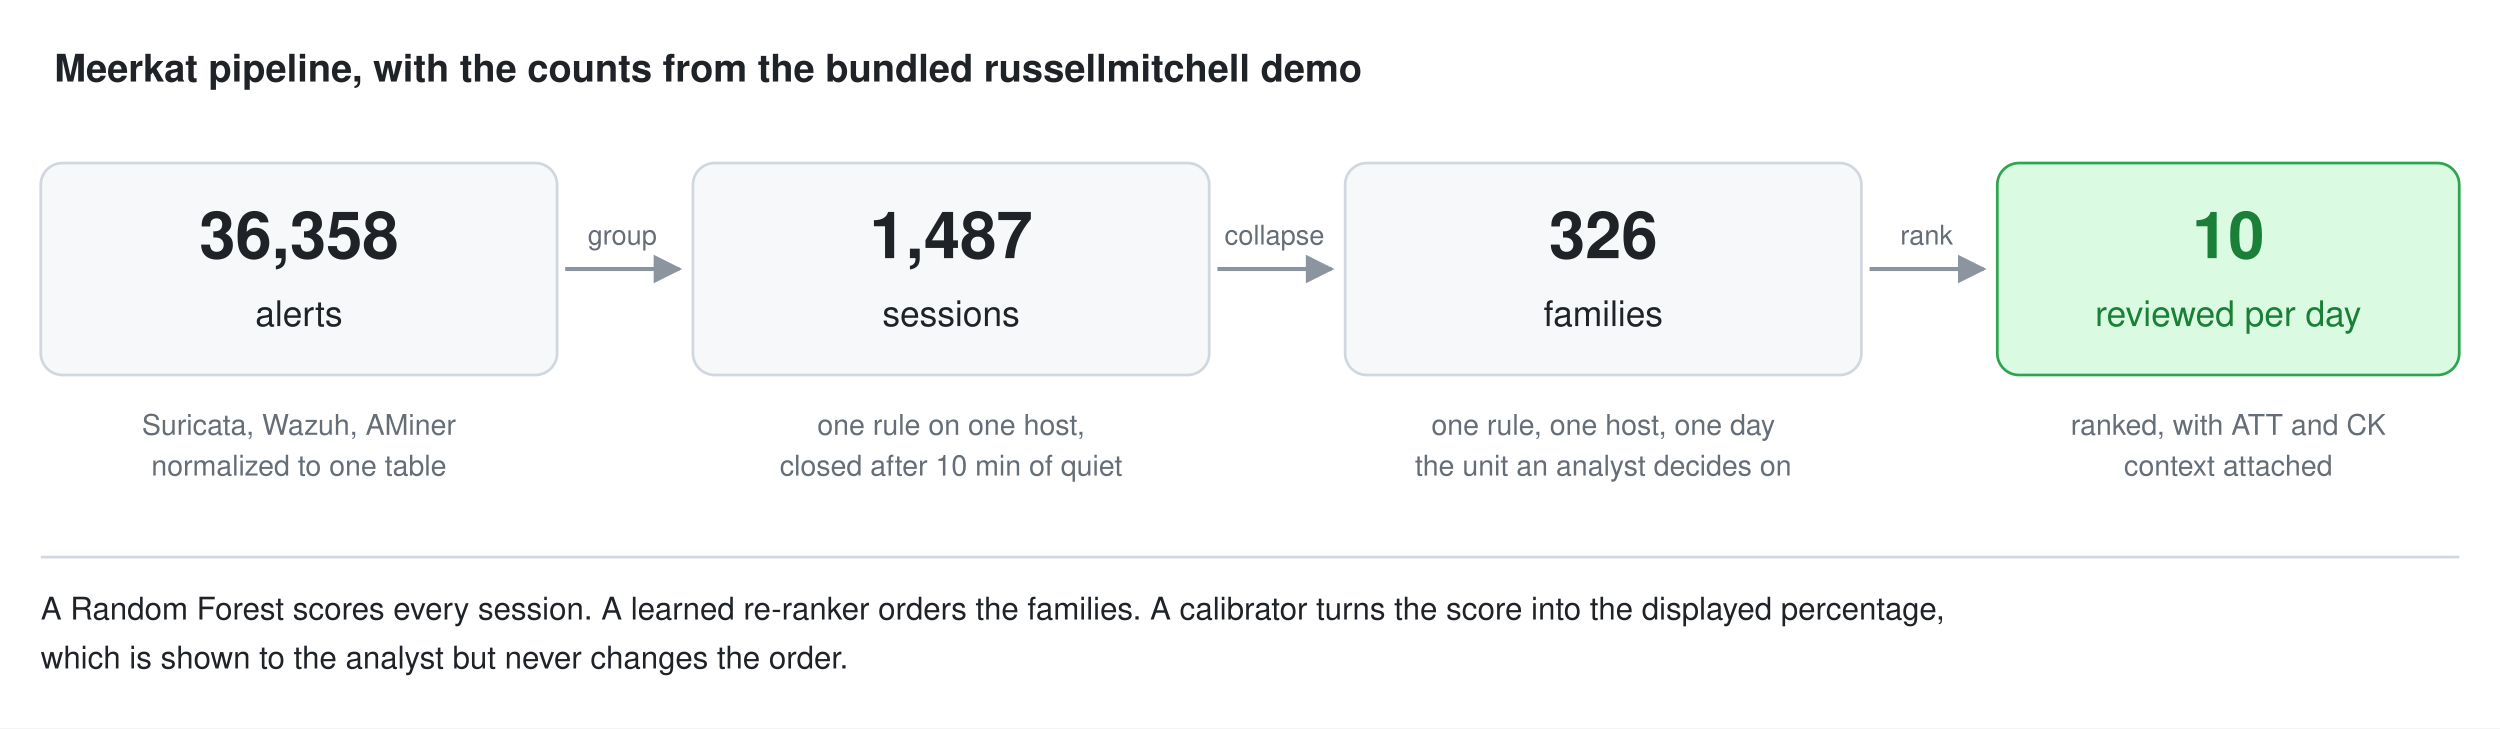
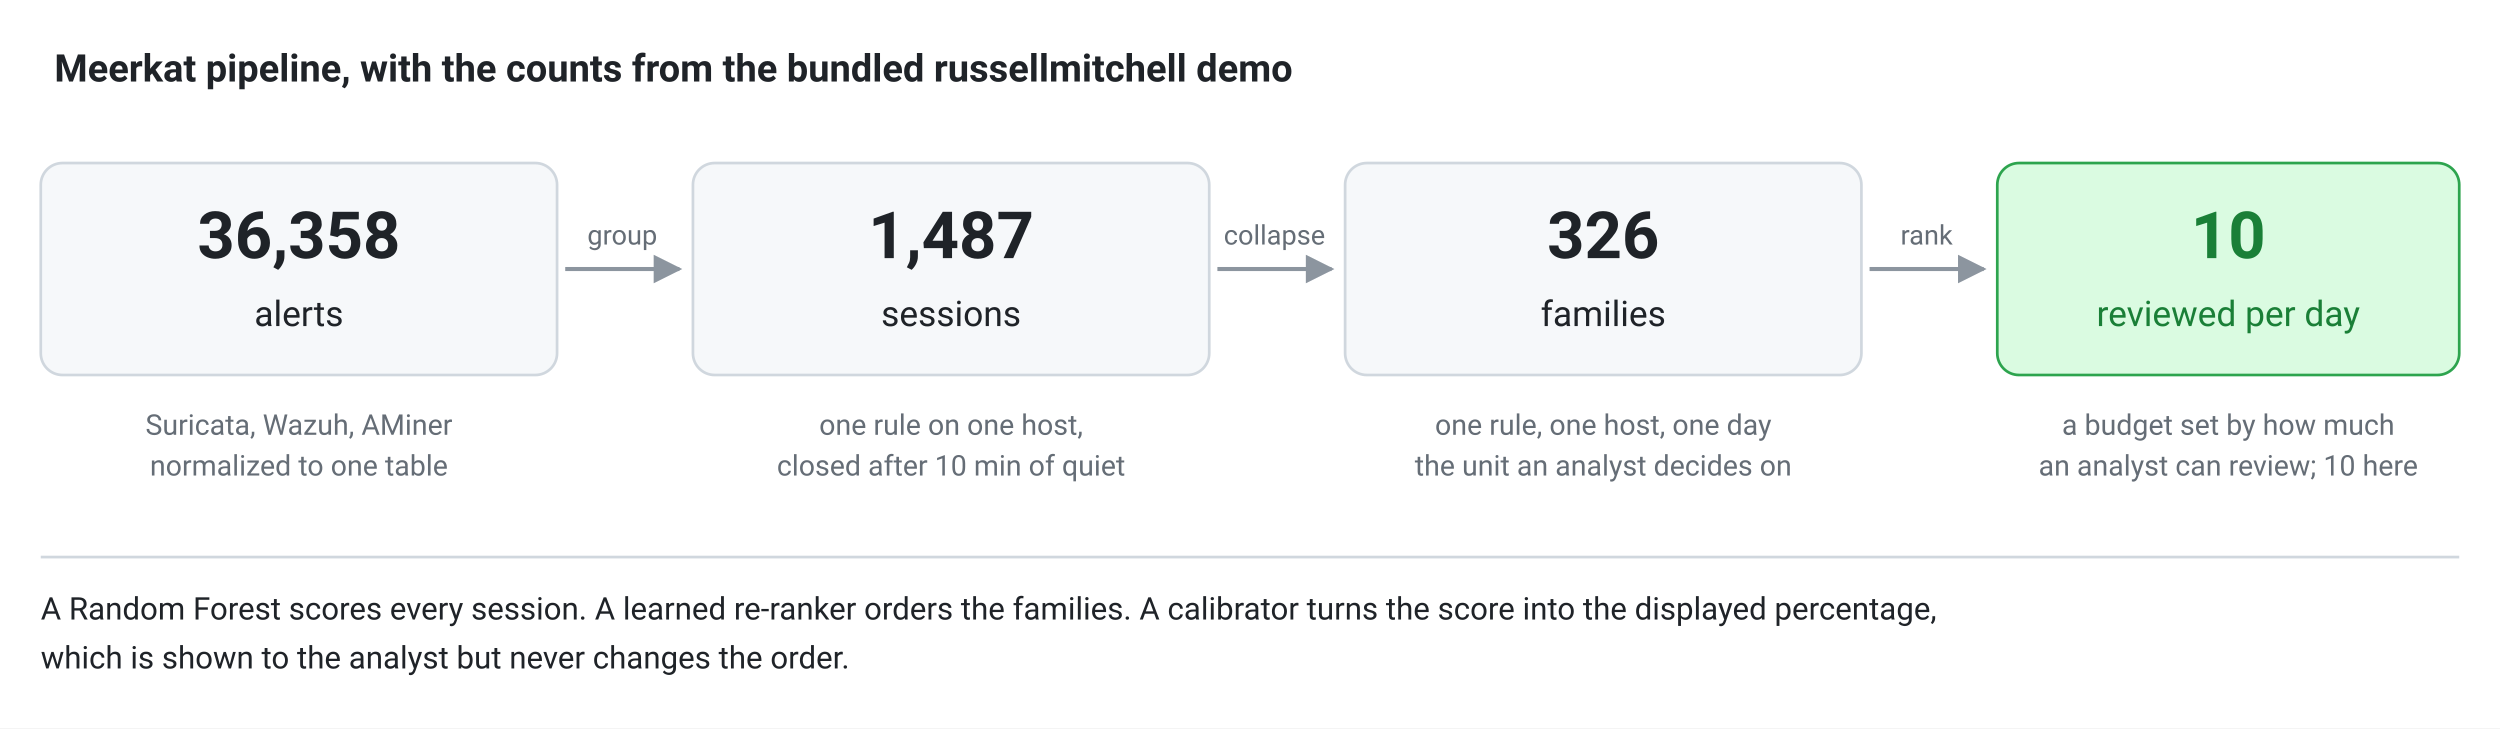
- <svg xmlns="http://www.w3.org/2000/svg" viewBox="0 0 920 268" width="920" height="268" font-family="-apple-system, BlinkMacSystemFont, Segoe UI, Helvetica, Arial, sans-serif">
+ <svg xmlns="http://www.w3.org/2000/svg" viewBox="0 0 920 268" width="920" height="268" font-family="Segoe UI, Roboto, Helvetica Neue, Helvetica, Arial, sans-serif">
  <rect x="0" y="0" width="920" height="268" fill="#ffffff" />
  <text x="20" y="30" font-size="14" font-weight="600" fill="#1f2328">Meerkat pipeline, with the counts from the bundled russellmitchell demo</text>
  <defs>
    <marker id="arrow" viewBox="0 0 10 10" refX="9" refY="5" markerWidth="7" markerHeight="7" orient="auto-start-reverse">
      <path d="M 0 0 L 10 5 L 0 10 z" fill="#8c959f" />
    </marker>
  </defs>
  <rect x="15" y="60" width="190" height="78" rx="8" fill="#f6f8fa" stroke="#d0d7de" />
  <text x="110" y="95" text-anchor="middle" font-size="24" font-weight="700" fill="#1f2328">36,358</text>
  <text x="110" y="120" text-anchor="middle" font-size="13" fill="#1f2328">alerts</text>
  <text x="110" y="160" text-anchor="middle" font-size="10.5" fill="#656d76">Suricata, Wazuh, AMiner</text>
  <text x="110" y="175" text-anchor="middle" font-size="10.5" fill="#656d76">normalized to one table</text>
  <rect x="255" y="60" width="190" height="78" rx="8" fill="#f6f8fa" stroke="#d0d7de" />
  <text x="350" y="95" text-anchor="middle" font-size="24" font-weight="700" fill="#1f2328">1,487</text>
  <text x="350" y="120" text-anchor="middle" font-size="13" fill="#1f2328">sessions</text>
  <text x="350" y="160" text-anchor="middle" font-size="10.5" fill="#656d76">one rule on one host,</text>
  <text x="350" y="175" text-anchor="middle" font-size="10.5" fill="#656d76">closed after 10 min of quiet</text>
  <rect x="495" y="60" width="190" height="78" rx="8" fill="#f6f8fa" stroke="#d0d7de" />
  <text x="590" y="95" text-anchor="middle" font-size="24" font-weight="700" fill="#1f2328">326</text>
  <text x="590" y="120" text-anchor="middle" font-size="13" fill="#1f2328">families</text>
  <text x="590" y="160" text-anchor="middle" font-size="10.5" fill="#656d76">one rule, one host, one day</text>
  <text x="590" y="175" text-anchor="middle" font-size="10.5" fill="#656d76">the unit an analyst decides on</text>
  <rect x="735" y="60" width="170" height="78" rx="8" fill="#dafbe1" stroke="#2da44e" />
  <text x="820" y="95" text-anchor="middle" font-size="24" font-weight="700" fill="#1a7f37">10</text>
  <text x="820" y="120" text-anchor="middle" font-size="13" fill="#1a7f37">reviewed per day</text>
-   <text x="820" y="160" text-anchor="middle" font-size="10.5" fill="#656d76">ranked, with ATT and CK</text>
-   <text x="820" y="175" text-anchor="middle" font-size="10.5" fill="#656d76">context attached</text>
+   <text x="820" y="160" text-anchor="middle" font-size="10.5" fill="#656d76">a budget set by how much</text>
+   <text x="820" y="175" text-anchor="middle" font-size="10.5" fill="#656d76">an analyst can review; 10 here</text>
  <line x1="208" y1="99" x2="250" y2="99" stroke="#8c959f" stroke-width="1.5" marker-end="url(#arrow)" />
  <text x="229" y="90" text-anchor="middle" font-size="10" fill="#656d76">group</text>
  <line x1="448" y1="99" x2="490" y2="99" stroke="#8c959f" stroke-width="1.5" marker-end="url(#arrow)" />
  <text x="469" y="90" text-anchor="middle" font-size="10" fill="#656d76">collapse</text>
  <line x1="688" y1="99" x2="730" y2="99" stroke="#8c959f" stroke-width="1.5" marker-end="url(#arrow)" />
  <text x="709" y="90" text-anchor="middle" font-size="10" fill="#656d76">rank</text>
  <line x1="15" y1="205" x2="905" y2="205" stroke="#d0d7de" />
  <text x="15" y="228" font-size="11.5" fill="#1f2328">A Random Forest scores every session. A learned re-ranker orders the families. A calibrator turns the score into the displayed percentage,</text>
  <text x="15" y="246" font-size="11.5" fill="#1f2328">which is shown to the analyst but never changes the order.</text>
</svg>
